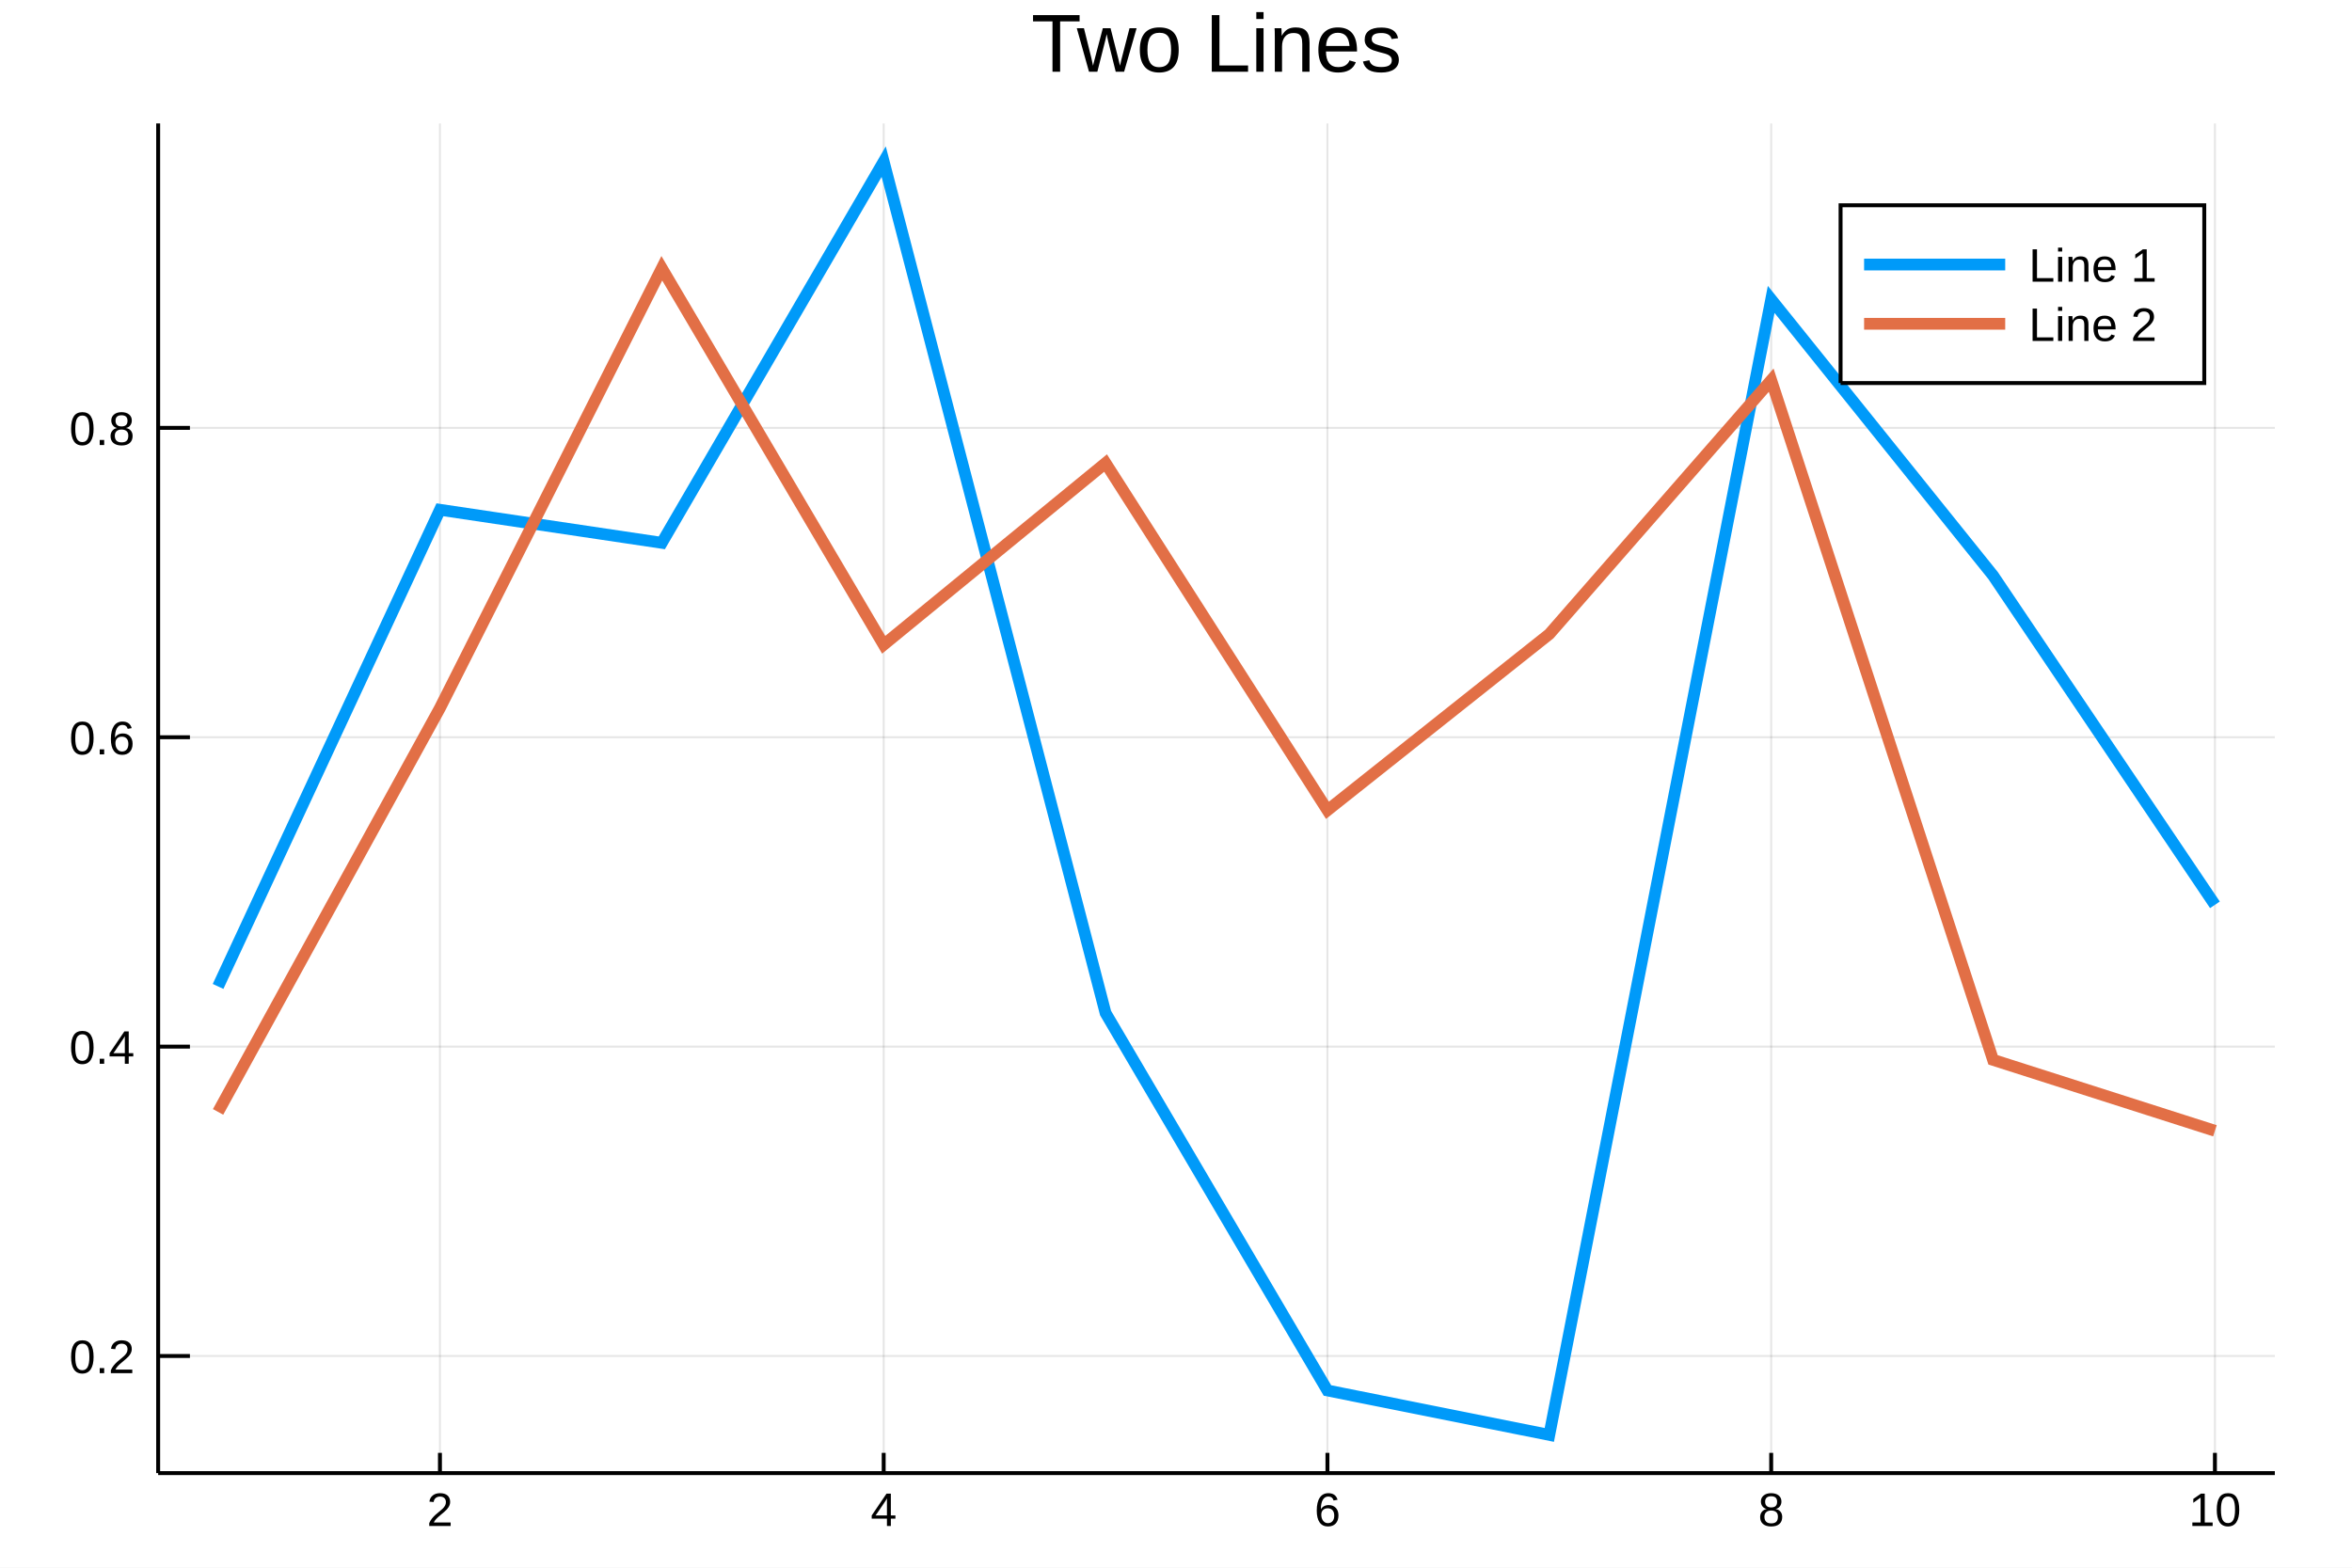
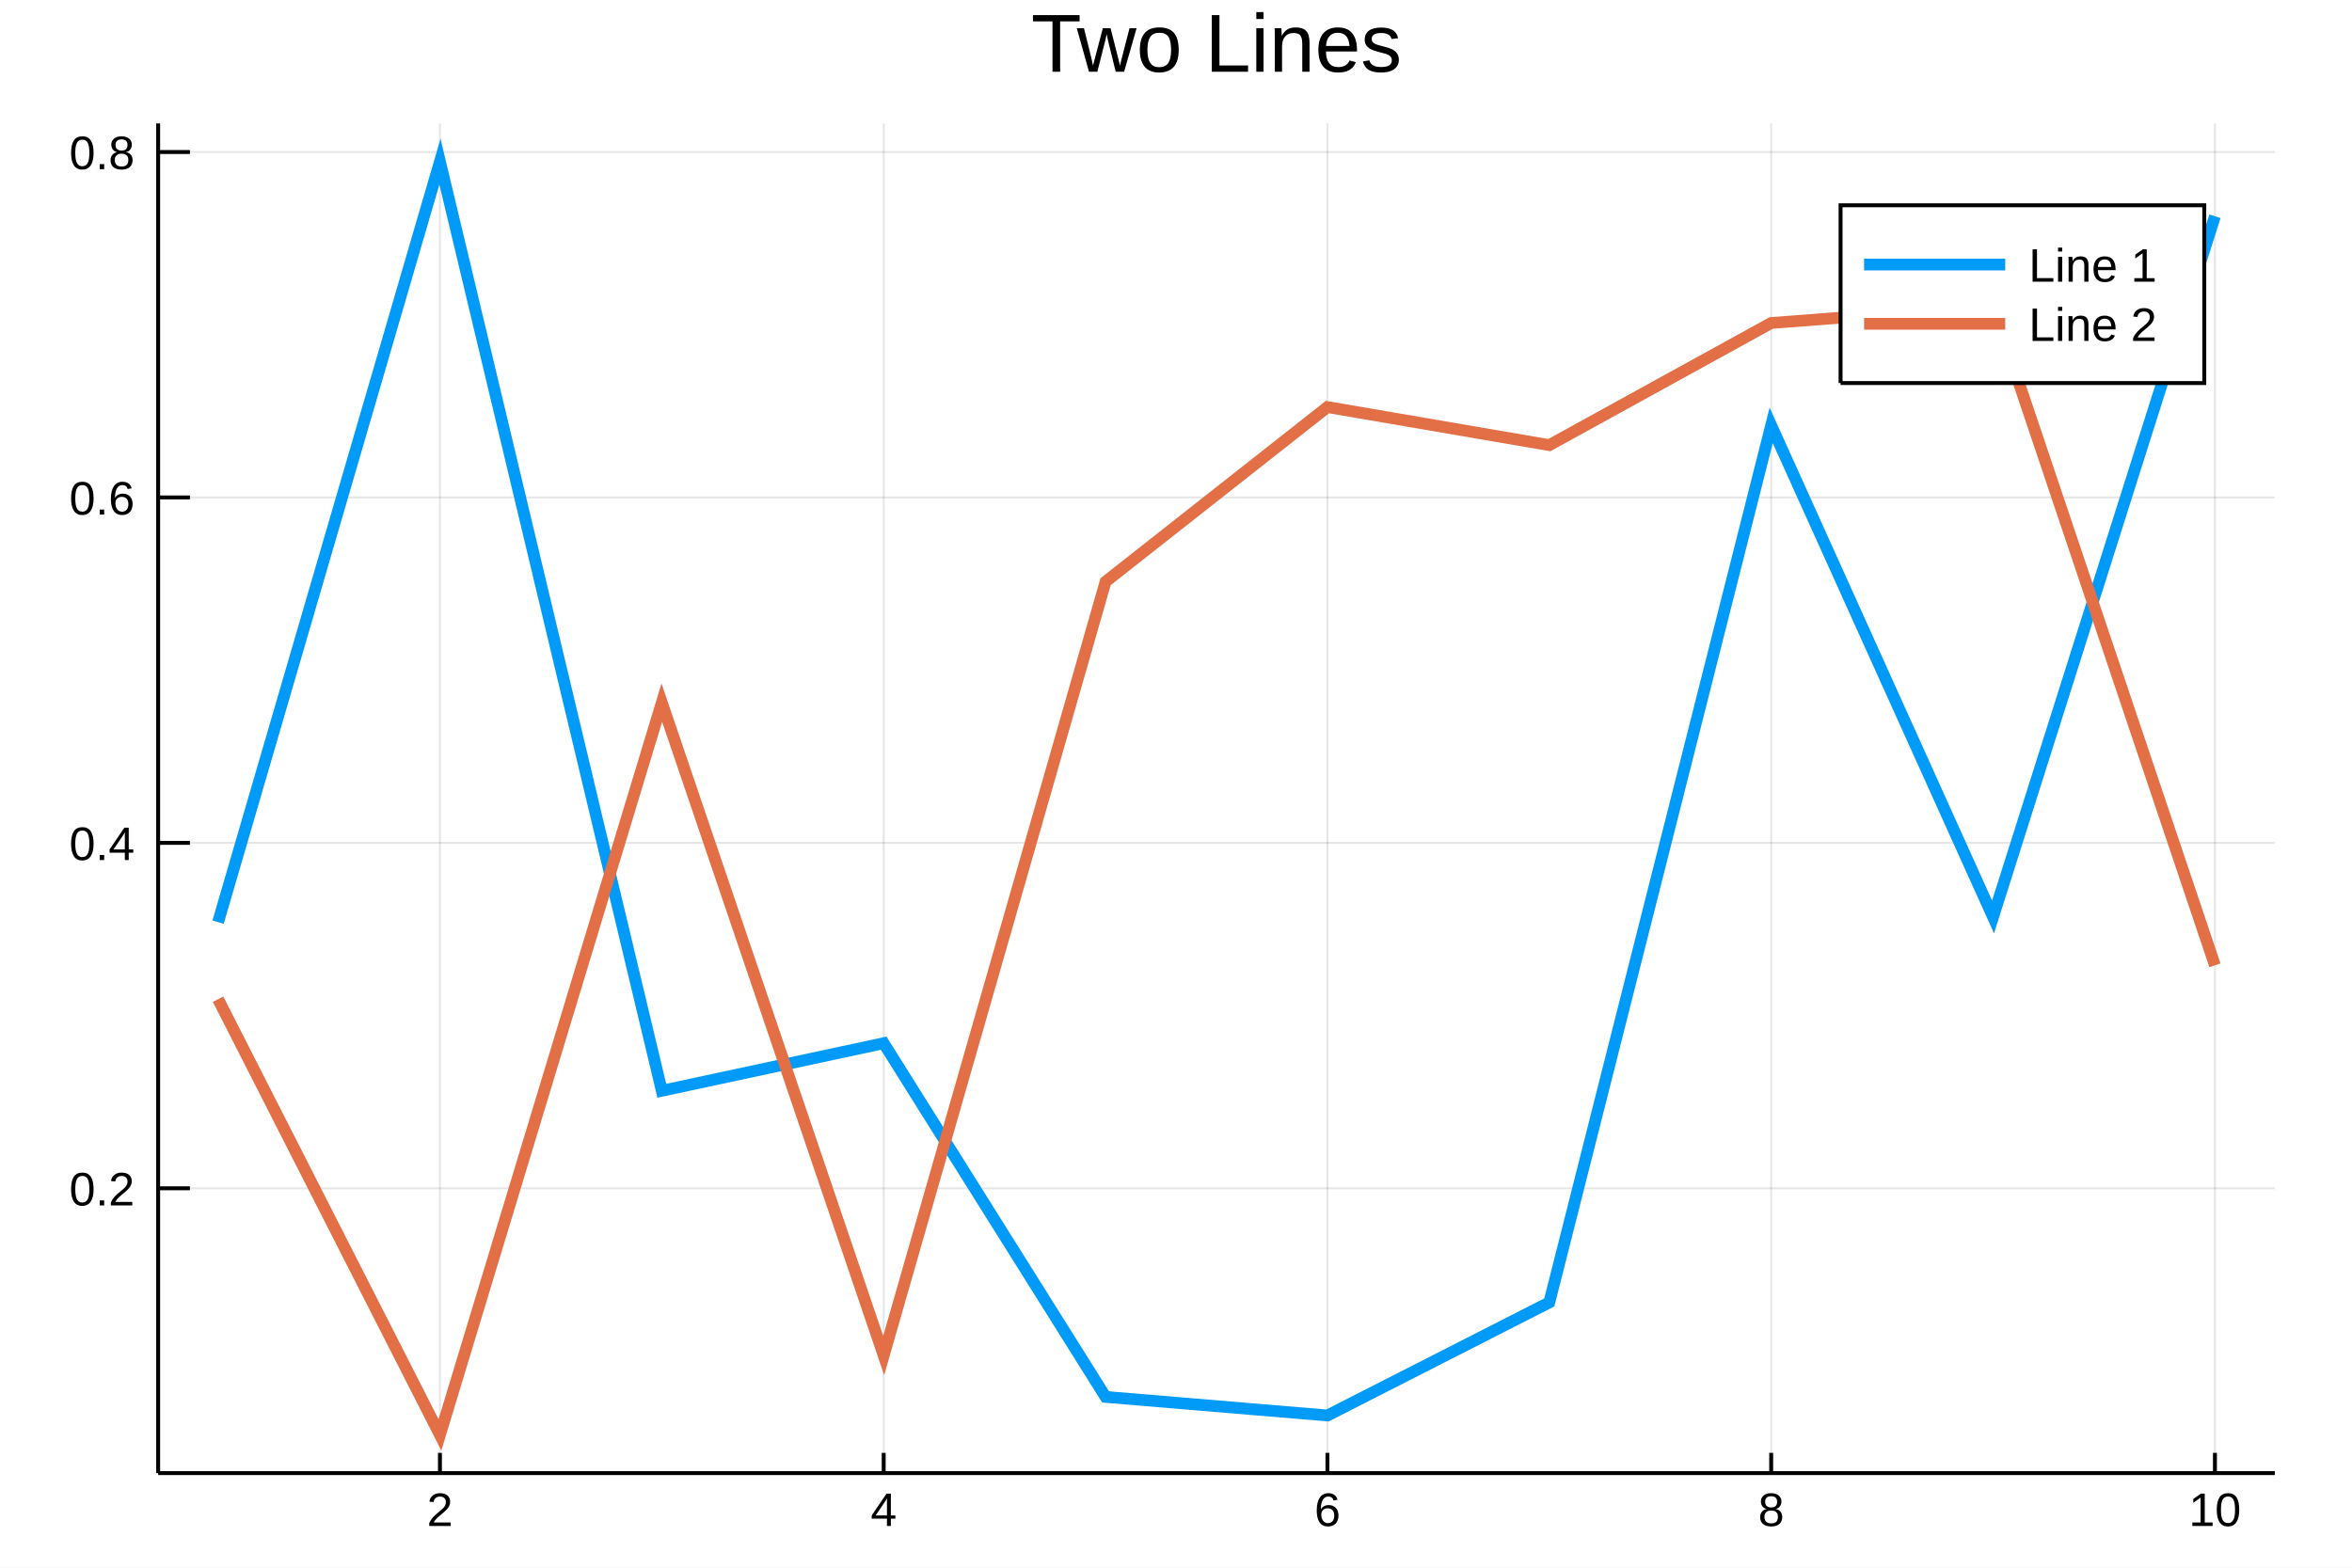
<svg xmlns="http://www.w3.org/2000/svg" width="600" height="400" viewBox="0 0 2400 1600">
  <defs>
-     <clipPath id="clip2900">
+     <clipPath id="clip8100">
      <rect x="0" y="0" width="2000" height="2000" />
    </clipPath>
  </defs>
  <defs>
-     <clipPath id="clip2901">
+     <clipPath id="clip8101">
      <rect x="0" y="0" width="2400" height="1600" />
    </clipPath>
  </defs>
-   <polygon clip-path="url(#clip2901)" points=" 0,1600 2400,1600 2400,0 0,0    " fill="#ffffff" fill-rule="evenodd" fill-opacity="1" />
+   <polygon clip-path="url(#clip8101)" points=" 0,1600 2400,1600 2400,0 0,0    " fill="#ffffff" fill-rule="evenodd" fill-opacity="1" />
  <defs>
-     <clipPath id="clip2902">
+     <clipPath id="clip8102">
      <rect x="480" y="0" width="1681" height="1600" />
    </clipPath>
  </defs>
-   <polygon clip-path="url(#clip2901)" points=" 161.394,1503.47 2321.26,1503.47 2321.26,125.984 161.394,125.984    " fill="#ffffff" fill-rule="evenodd" fill-opacity="1" />
+   <polygon clip-path="url(#clip8101)" points=" 161.394,1503.47 2321.26,1503.47 2321.26,125.984 161.394,125.984    " fill="#ffffff" fill-rule="evenodd" fill-opacity="1" />
  <defs>
-     <clipPath id="clip2903">
+     <clipPath id="clip8103">
      <rect x="161" y="125" width="2161" height="1378" />
    </clipPath>
  </defs>
-   <polyline clip-path="url(#clip2903)" style="stroke:#000000; stroke-width:2; stroke-opacity:0.1; fill:none" points="   448.923,1503.47 448.923,125.984    " />
-   <polyline clip-path="url(#clip2903)" style="stroke:#000000; stroke-width:2; stroke-opacity:0.1; fill:none" points="   901.725,1503.47 901.725,125.984    " />
-   <polyline clip-path="url(#clip2903)" style="stroke:#000000; stroke-width:2; stroke-opacity:0.1; fill:none" points="   1354.53,1503.47 1354.53,125.984    " />
-   <polyline clip-path="url(#clip2903)" style="stroke:#000000; stroke-width:2; stroke-opacity:0.1; fill:none" points="   1807.33,1503.47 1807.33,125.984    " />
-   <polyline clip-path="url(#clip2903)" style="stroke:#000000; stroke-width:2; stroke-opacity:0.1; fill:none" points="   2260.13,1503.47 2260.13,125.984    " />
-   <polyline clip-path="url(#clip2903)" style="stroke:#000000; stroke-width:2; stroke-opacity:0.1; fill:none" points="   161.394,1383.94 2321.26,1383.94    " />
-   <polyline clip-path="url(#clip2903)" style="stroke:#000000; stroke-width:2; stroke-opacity:0.1; fill:none" points="   161.394,1068.19 2321.26,1068.19    " />
-   <polyline clip-path="url(#clip2903)" style="stroke:#000000; stroke-width:2; stroke-opacity:0.1; fill:none" points="   161.394,752.436 2321.26,752.436    " />
-   <polyline clip-path="url(#clip2903)" style="stroke:#000000; stroke-width:2; stroke-opacity:0.1; fill:none" points="   161.394,436.687 2321.26,436.687    " />
-   <polyline clip-path="url(#clip2901)" style="stroke:#000000; stroke-width:4; stroke-opacity:1; fill:none" points="   161.394,1503.47 2321.26,1503.47    " />
-   <polyline clip-path="url(#clip2901)" style="stroke:#000000; stroke-width:4; stroke-opacity:1; fill:none" points="   161.394,1503.47 161.394,125.984    " />
-   <polyline clip-path="url(#clip2901)" style="stroke:#000000; stroke-width:4; stroke-opacity:1; fill:none" points="   448.923,1503.47 448.923,1482.81    " />
-   <polyline clip-path="url(#clip2901)" style="stroke:#000000; stroke-width:4; stroke-opacity:1; fill:none" points="   901.725,1503.47 901.725,1482.81    " />
-   <polyline clip-path="url(#clip2901)" style="stroke:#000000; stroke-width:4; stroke-opacity:1; fill:none" points="   1354.53,1503.47 1354.53,1482.81    " />
-   <polyline clip-path="url(#clip2901)" style="stroke:#000000; stroke-width:4; stroke-opacity:1; fill:none" points="   1807.33,1503.47 1807.33,1482.81    " />
-   <polyline clip-path="url(#clip2901)" style="stroke:#000000; stroke-width:4; stroke-opacity:1; fill:none" points="   2260.13,1503.47 2260.13,1482.81    " />
-   <polyline clip-path="url(#clip2901)" style="stroke:#000000; stroke-width:4; stroke-opacity:1; fill:none" points="   161.394,1383.94 193.792,1383.94    " />
-   <polyline clip-path="url(#clip2901)" style="stroke:#000000; stroke-width:4; stroke-opacity:1; fill:none" points="   161.394,1068.19 193.792,1068.19    " />
-   <polyline clip-path="url(#clip2901)" style="stroke:#000000; stroke-width:4; stroke-opacity:1; fill:none" points="   161.394,752.436 193.792,752.436    " />
-   <polyline clip-path="url(#clip2901)" style="stroke:#000000; stroke-width:4; stroke-opacity:1; fill:none" points="   161.394,436.687 193.792,436.687    " />
-   <g clip-path="url(#clip2901)">
+   <polyline clip-path="url(#clip8103)" style="stroke:#000000; stroke-width:2; stroke-opacity:0.1; fill:none" points="   448.923,1503.47 448.923,125.984    " />
+   <polyline clip-path="url(#clip8103)" style="stroke:#000000; stroke-width:2; stroke-opacity:0.1; fill:none" points="   901.725,1503.47 901.725,125.984    " />
+   <polyline clip-path="url(#clip8103)" style="stroke:#000000; stroke-width:2; stroke-opacity:0.1; fill:none" points="   1354.53,1503.47 1354.53,125.984    " />
+   <polyline clip-path="url(#clip8103)" style="stroke:#000000; stroke-width:2; stroke-opacity:0.1; fill:none" points="   1807.33,1503.47 1807.33,125.984    " />
+   <polyline clip-path="url(#clip8103)" style="stroke:#000000; stroke-width:2; stroke-opacity:0.1; fill:none" points="   2260.13,1503.47 2260.13,125.984    " />
+   <polyline clip-path="url(#clip8103)" style="stroke:#000000; stroke-width:2; stroke-opacity:0.1; fill:none" points="   161.394,1212.78 2321.26,1212.78    " />
+   <polyline clip-path="url(#clip8103)" style="stroke:#000000; stroke-width:2; stroke-opacity:0.1; fill:none" points="   161.394,860.237 2321.26,860.237    " />
+   <polyline clip-path="url(#clip8103)" style="stroke:#000000; stroke-width:2; stroke-opacity:0.1; fill:none" points="   161.394,507.693 2321.26,507.693    " />
+   <polyline clip-path="url(#clip8103)" style="stroke:#000000; stroke-width:2; stroke-opacity:0.1; fill:none" points="   161.394,155.149 2321.26,155.149    " />
+   <polyline clip-path="url(#clip8101)" style="stroke:#000000; stroke-width:4; stroke-opacity:1; fill:none" points="   161.394,1503.47 2321.26,1503.47    " />
+   <polyline clip-path="url(#clip8101)" style="stroke:#000000; stroke-width:4; stroke-opacity:1; fill:none" points="   161.394,1503.47 161.394,125.984    " />
+   <polyline clip-path="url(#clip8101)" style="stroke:#000000; stroke-width:4; stroke-opacity:1; fill:none" points="   448.923,1503.47 448.923,1482.81    " />
+   <polyline clip-path="url(#clip8101)" style="stroke:#000000; stroke-width:4; stroke-opacity:1; fill:none" points="   901.725,1503.47 901.725,1482.81    " />
+   <polyline clip-path="url(#clip8101)" style="stroke:#000000; stroke-width:4; stroke-opacity:1; fill:none" points="   1354.53,1503.47 1354.53,1482.81    " />
+   <polyline clip-path="url(#clip8101)" style="stroke:#000000; stroke-width:4; stroke-opacity:1; fill:none" points="   1807.33,1503.47 1807.33,1482.81    " />
+   <polyline clip-path="url(#clip8101)" style="stroke:#000000; stroke-width:4; stroke-opacity:1; fill:none" points="   2260.13,1503.47 2260.13,1482.81    " />
+   <polyline clip-path="url(#clip8101)" style="stroke:#000000; stroke-width:4; stroke-opacity:1; fill:none" points="   161.394,1212.78 193.792,1212.78    " />
+   <polyline clip-path="url(#clip8101)" style="stroke:#000000; stroke-width:4; stroke-opacity:1; fill:none" points="   161.394,860.237 193.792,860.237    " />
+   <polyline clip-path="url(#clip8101)" style="stroke:#000000; stroke-width:4; stroke-opacity:1; fill:none" points="   161.394,507.693 193.792,507.693    " />
+   <polyline clip-path="url(#clip8101)" style="stroke:#000000; stroke-width:4; stroke-opacity:1; fill:none" points="   161.394,155.149 193.792,155.149    " />
+   <g clip-path="url(#clip8101)">
    <text style="fill:#000000; fill-opacity:1; font-family:Arial,Helvetica Neue,Helvetica,sans-serif; font-size:48px; text-anchor:middle;" transform="rotate(0, 448.923, 1557.47)" x="448.923" y="1557.47">2</text>
  </g>
-   <g clip-path="url(#clip2901)">
+   <g clip-path="url(#clip8101)">
    <text style="fill:#000000; fill-opacity:1; font-family:Arial,Helvetica Neue,Helvetica,sans-serif; font-size:48px; text-anchor:middle;" transform="rotate(0, 901.725, 1557.47)" x="901.725" y="1557.47">4</text>
  </g>
-   <g clip-path="url(#clip2901)">
+   <g clip-path="url(#clip8101)">
    <text style="fill:#000000; fill-opacity:1; font-family:Arial,Helvetica Neue,Helvetica,sans-serif; font-size:48px; text-anchor:middle;" transform="rotate(0, 1354.53, 1557.47)" x="1354.53" y="1557.47">6</text>
  </g>
-   <g clip-path="url(#clip2901)">
+   <g clip-path="url(#clip8101)">
    <text style="fill:#000000; fill-opacity:1; font-family:Arial,Helvetica Neue,Helvetica,sans-serif; font-size:48px; text-anchor:middle;" transform="rotate(0, 1807.33, 1557.47)" x="1807.33" y="1557.47">8</text>
  </g>
-   <g clip-path="url(#clip2901)">
+   <g clip-path="url(#clip8101)">
    <text style="fill:#000000; fill-opacity:1; font-family:Arial,Helvetica Neue,Helvetica,sans-serif; font-size:48px; text-anchor:middle;" transform="rotate(0, 2260.13, 1557.47)" x="2260.13" y="1557.47">10</text>
  </g>
-   <g clip-path="url(#clip2901)">
-     <text style="fill:#000000; fill-opacity:1; font-family:Arial,Helvetica Neue,Helvetica,sans-serif; font-size:48px; text-anchor:end;" transform="rotate(0, 137.394, 1401.44)" x="137.394" y="1401.44">0.2</text>
+   <g clip-path="url(#clip8101)">
+     <text style="fill:#000000; fill-opacity:1; font-family:Arial,Helvetica Neue,Helvetica,sans-serif; font-size:48px; text-anchor:end;" transform="rotate(0, 137.394, 1230.28)" x="137.394" y="1230.28">0.2</text>
  </g>
-   <g clip-path="url(#clip2901)">
-     <text style="fill:#000000; fill-opacity:1; font-family:Arial,Helvetica Neue,Helvetica,sans-serif; font-size:48px; text-anchor:end;" transform="rotate(0, 137.394, 1085.69)" x="137.394" y="1085.69">0.4</text>
+   <g clip-path="url(#clip8101)">
+     <text style="fill:#000000; fill-opacity:1; font-family:Arial,Helvetica Neue,Helvetica,sans-serif; font-size:48px; text-anchor:end;" transform="rotate(0, 137.394, 877.737)" x="137.394" y="877.737">0.4</text>
  </g>
-   <g clip-path="url(#clip2901)">
-     <text style="fill:#000000; fill-opacity:1; font-family:Arial,Helvetica Neue,Helvetica,sans-serif; font-size:48px; text-anchor:end;" transform="rotate(0, 137.394, 769.936)" x="137.394" y="769.936">0.6</text>
+   <g clip-path="url(#clip8101)">
+     <text style="fill:#000000; fill-opacity:1; font-family:Arial,Helvetica Neue,Helvetica,sans-serif; font-size:48px; text-anchor:end;" transform="rotate(0, 137.394, 525.193)" x="137.394" y="525.193">0.6</text>
  </g>
-   <g clip-path="url(#clip2901)">
-     <text style="fill:#000000; fill-opacity:1; font-family:Arial,Helvetica Neue,Helvetica,sans-serif; font-size:48px; text-anchor:end;" transform="rotate(0, 137.394, 454.187)" x="137.394" y="454.187">0.8</text>
+   <g clip-path="url(#clip8101)">
+     <text style="fill:#000000; fill-opacity:1; font-family:Arial,Helvetica Neue,Helvetica,sans-serif; font-size:48px; text-anchor:end;" transform="rotate(0, 137.394, 172.649)" x="137.394" y="172.649">0.8</text>
  </g>
-   <g clip-path="url(#clip2901)">
+   <g clip-path="url(#clip8101)">
    <text style="fill:#000000; fill-opacity:1; font-family:Arial,Helvetica Neue,Helvetica,sans-serif; font-size:84px; text-anchor:middle;" transform="rotate(0, 1241.33, 73.2)" x="1241.33" y="73.2">Two Lines</text>
  </g>
-   <polyline clip-path="url(#clip2903)" style="stroke:#009af9; stroke-width:12; stroke-opacity:1; fill:none" points="   222.522,1006.76 448.923,520.289 675.324,554.013 901.725,164.97 1128.13,1033.92 1354.53,1419.15 1580.93,1464.49 1807.33,305.592 2033.73,587.361 2260.13,923.475       " />
-   <polyline clip-path="url(#clip2903)" style="stroke:#e26f46; stroke-width:12; stroke-opacity:1; fill:none" points="   222.522,1134.83 448.923,722.605 675.324,273.798 901.725,658.055 1128.13,472.591 1354.53,826.98 1580.93,647.169 1807.33,388.012 2033.73,1081.71 2260.13,1154.1       " />
-   <polygon clip-path="url(#clip2901)" points=" 1878.14,390.944 2249.26,390.944 2249.26,209.504 1878.14,209.504    " fill="#ffffff" fill-rule="evenodd" fill-opacity="1" />
-   <polyline clip-path="url(#clip2901)" style="stroke:#000000; stroke-width:4; stroke-opacity:1; fill:none" points="   1878.14,390.944 2249.26,390.944 2249.26,209.504 1878.14,209.504 1878.14,390.944    " />
-   <polyline clip-path="url(#clip2901)" style="stroke:#009af9; stroke-width:12; stroke-opacity:1; fill:none" points="   1902.14,269.984 2046.14,269.984    " />
-   <g clip-path="url(#clip2901)">
+   <polyline clip-path="url(#clip8103)" style="stroke:#009af9; stroke-width:12; stroke-opacity:1; fill:none" points="   222.522,941.173 448.923,164.97 675.324,1113.25 901.725,1064.72 1128.13,1425.69 1354.53,1444.66 1580.93,1329.25 1807.33,434.144 2033.73,935.851 2260.13,220.716       " />
+   <polyline clip-path="url(#clip8103)" style="stroke:#e26f46; stroke-width:12; stroke-opacity:1; fill:none" points="   222.522,1019.8 448.923,1464.49 675.324,717.112 901.725,1383.47 1128.13,593.69 1354.53,415.45 1580.93,454.306 1807.33,329.645 2033.73,312.357 2260.13,985.198       " />
+   <polygon clip-path="url(#clip8101)" points=" 1878.14,390.944 2249.26,390.944 2249.26,209.504 1878.14,209.504    " fill="#ffffff" fill-rule="evenodd" fill-opacity="1" />
+   <polyline clip-path="url(#clip8101)" style="stroke:#000000; stroke-width:4; stroke-opacity:1; fill:none" points="   1878.14,390.944 2249.26,390.944 2249.26,209.504 1878.14,209.504 1878.14,390.944    " />
+   <polyline clip-path="url(#clip8101)" style="stroke:#009af9; stroke-width:12; stroke-opacity:1; fill:none" points="   1902.14,269.984 2046.14,269.984    " />
+   <g clip-path="url(#clip8101)">
    <text style="fill:#000000; fill-opacity:1; font-family:Arial,Helvetica Neue,Helvetica,sans-serif; font-size:48px; text-anchor:start;" transform="rotate(0, 2070.14, 287.484)" x="2070.14" y="287.484">Line 1</text>
  </g>
-   <polyline clip-path="url(#clip2901)" style="stroke:#e26f46; stroke-width:12; stroke-opacity:1; fill:none" points="   1902.14,330.464 2046.14,330.464    " />
-   <g clip-path="url(#clip2901)">
+   <polyline clip-path="url(#clip8101)" style="stroke:#e26f46; stroke-width:12; stroke-opacity:1; fill:none" points="   1902.14,330.464 2046.14,330.464    " />
+   <g clip-path="url(#clip8101)">
    <text style="fill:#000000; fill-opacity:1; font-family:Arial,Helvetica Neue,Helvetica,sans-serif; font-size:48px; text-anchor:start;" transform="rotate(0, 2070.14, 347.964)" x="2070.14" y="347.964">Line 2</text>
  </g>
</svg>
